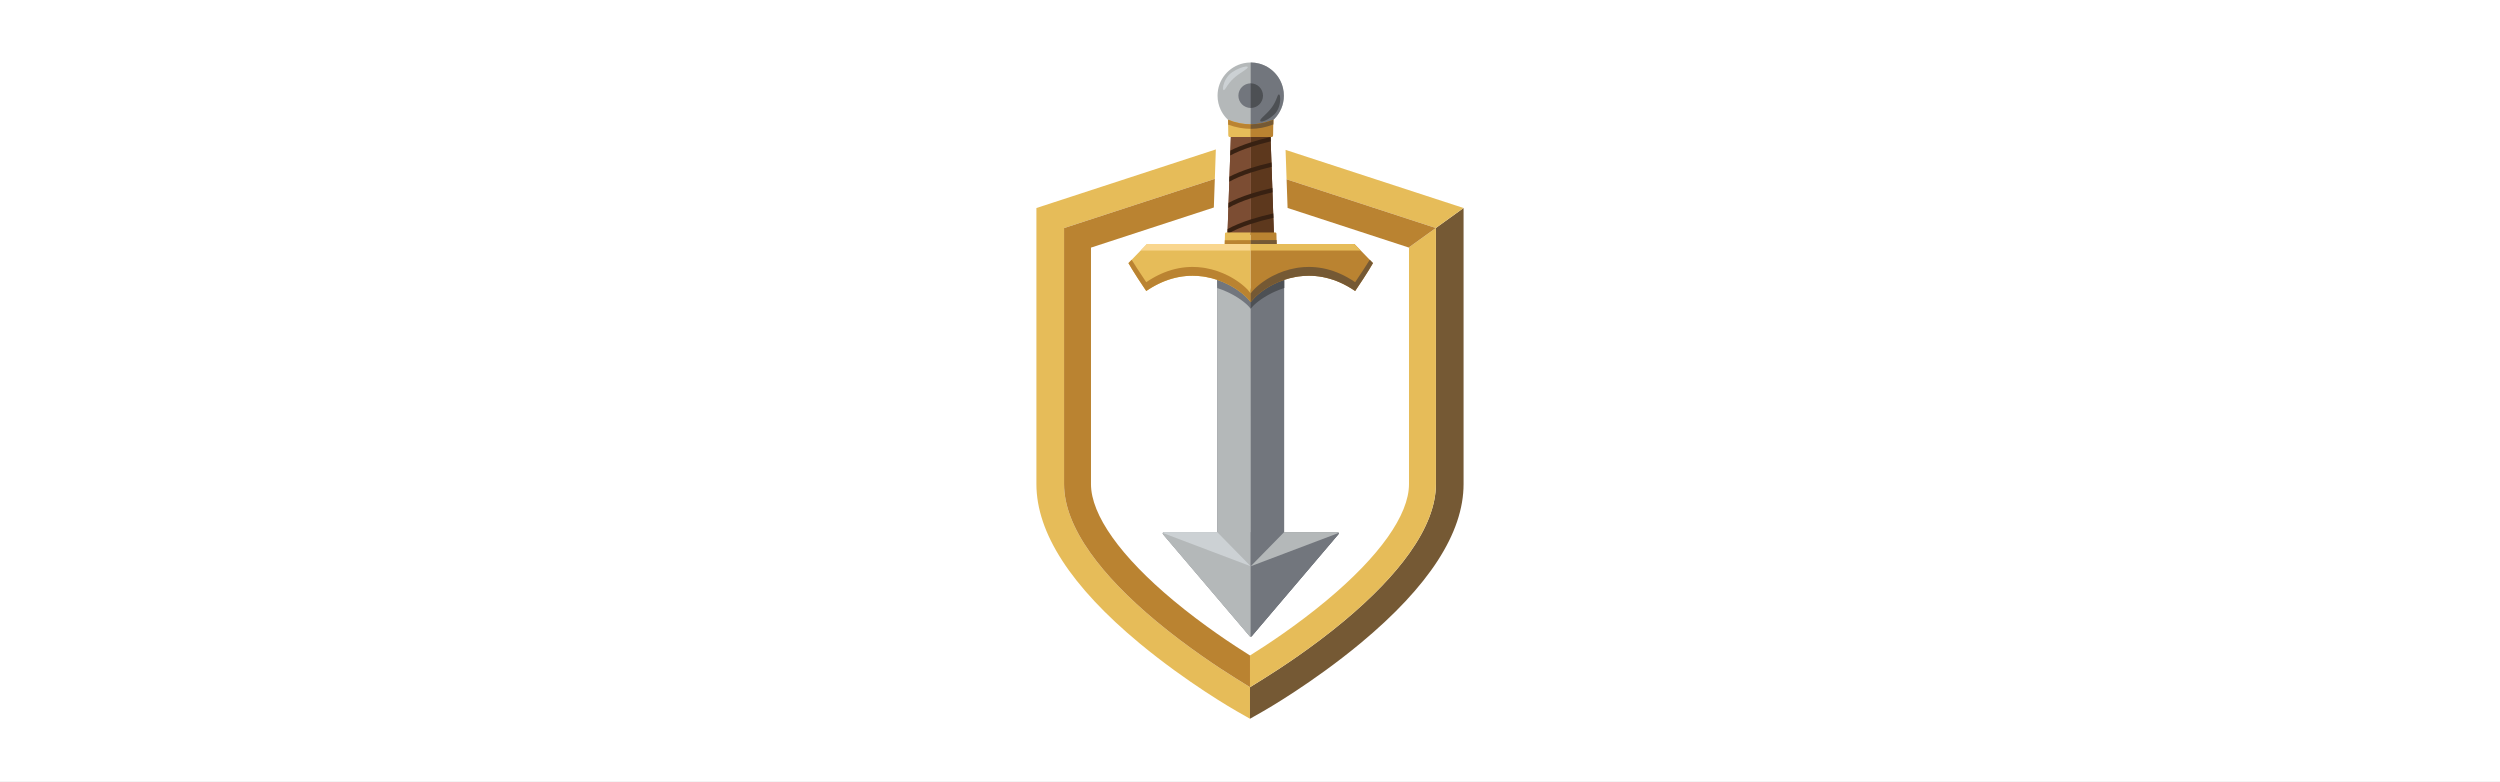
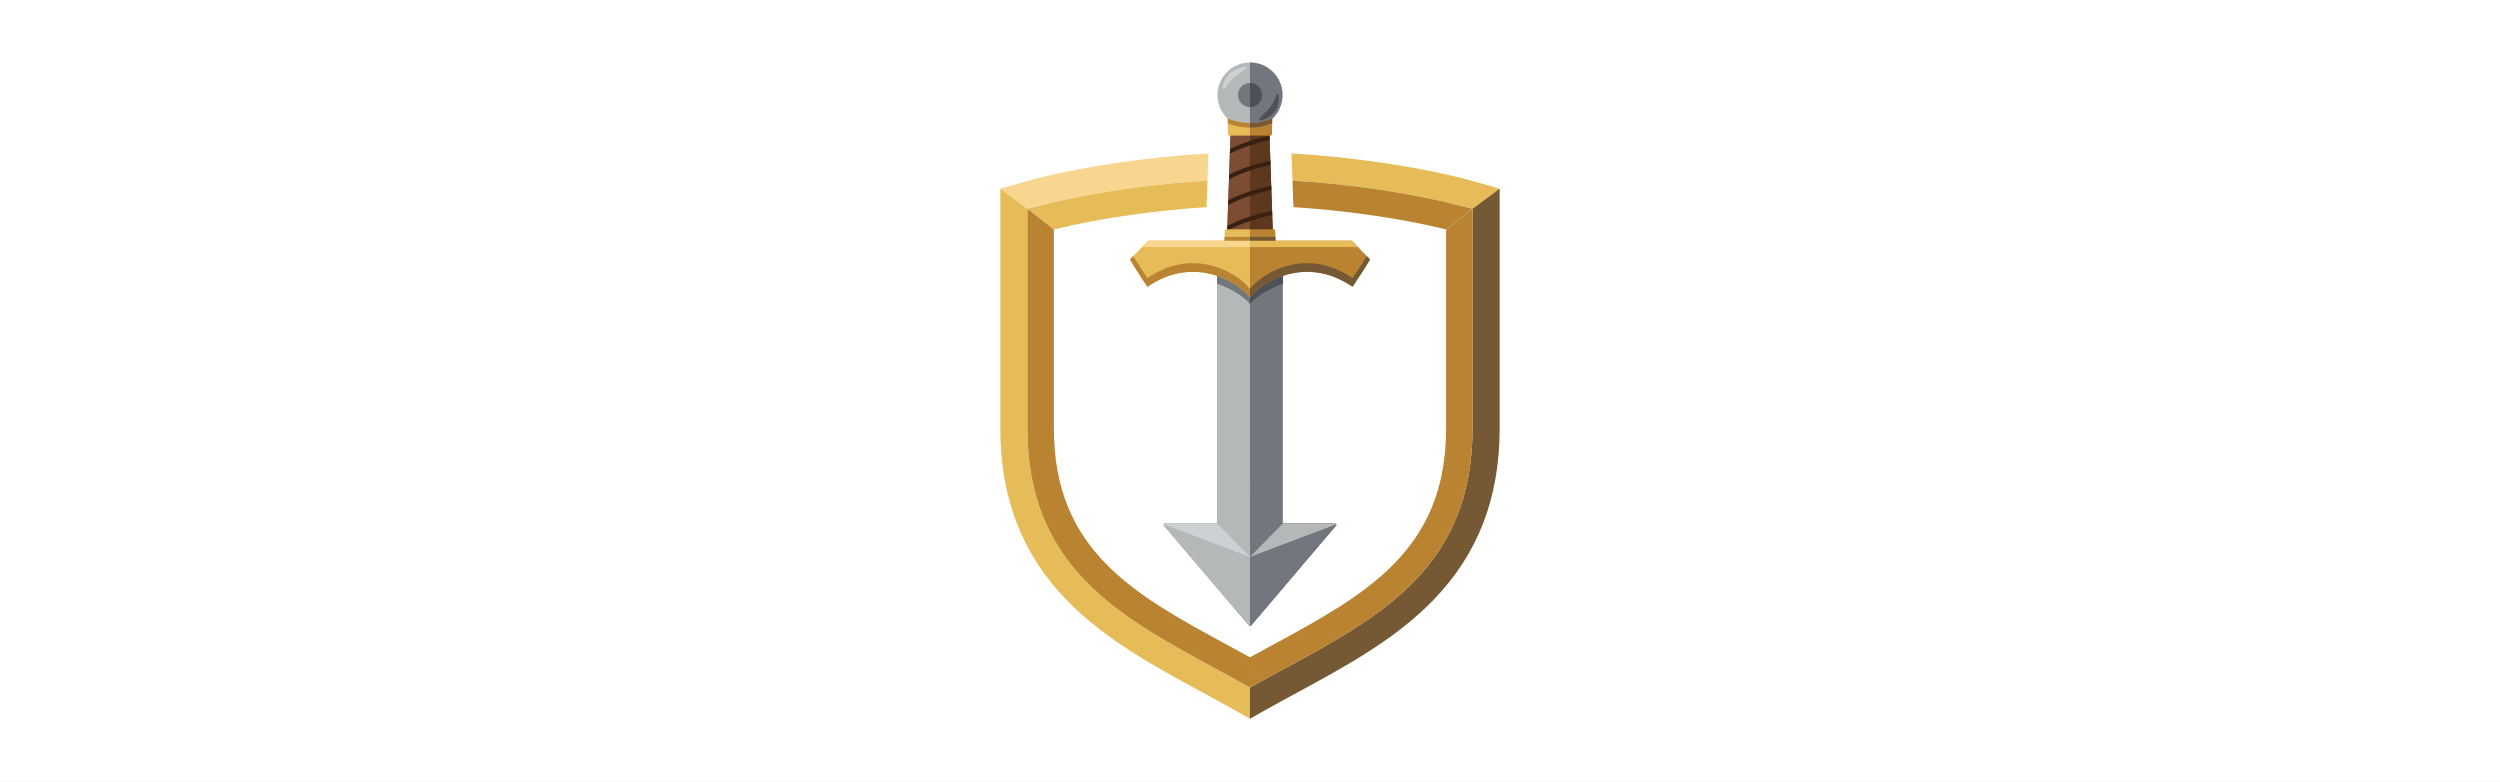
<svg xmlns="http://www.w3.org/2000/svg" width="1600" height="500" viewBox="0 0 1600 500">
  <rect width="1600" height="500" fill="#ffffff" />
-   <svg x="663.3" y="40.0" width="273.387" height="420" viewBox="0 0 587 901.8">
+   <svg x="640.2" y="40.0" width="319.579" height="420" viewBox="0 0 699.11 918.79">
    <defs>
      <style>
      .cls-1 {
        fill: #382112;
      }

      .cls-2 {
        fill: #b4b8b9;
      }

      .cls-3 {
        fill: #f9d68f;
      }

      .cls-4 {
        fill: #7c4d33;
      }

      .cls-5 {
        fill: #4d5054;
      }

      .cls-6 {
        fill: #72767d;
      }

      .cls-7 {
        fill: #ccd1d4;
      }

      .cls-8 {
        fill: #e6bc59;
      }

      .cls-9 {
        fill: #ba8331;
      }

      .cls-10 {
        fill: #5d381d;
      }

      .cls-11 {
        fill: #755934;
      }
    </style>
    </defs>
-     <g id="v2">
+     <g id="v3">
      <g>
        <g>
-           <path class="cls-8" d="M273.93,846.25c-22.24-13.86-65.96-42.46-108.92-78.21-38.95-32.42-69.51-64.1-90.84-94.17-24-33.83-36.17-65.64-36.17-94.52V227.52l25.52-8.33,181.66-59.31,1.4-40.44L0,199.96v379.39c0,67.08,47.62,140.63,141.55,218.6,65.78,54.6,130.67,91.74,133.4,93.29l18.55,10.56v-43.34l-19.57-12.21Z" />
-           <path class="cls-9" d="M188.68,739.6c-73.31-61.02-113.68-117.93-113.68-160.25V254.37l168.82-55.13,1.36-39.36-181.66,59.31-25.52,8.33v351.83c0,28.88,12.17,60.69,36.17,94.52,21.33,30.07,51.89,61.75,90.84,94.17,42.96,35.75,86.68,64.35,108.92,78.21l19.57,12.21v-43.61c-23.02-14.35-64.2-41.44-104.82-75.25Z" />
+           <path class="cls-6" d="M470,648.3l-119.06,140.02c-.72.84-2.04.84-2.76,0l-119.06-140.02c-1.01-1.17-.17-2.98,1.37-2.98h73.04v-358.04c18.8,6.83,34.86,0,39.49,5.93l6.53,19.25,9.32-4.34c4.64-5.93,17.9-14.02,36.69-20.84v358.04h73.04c1.55,0,2.39,1.81,1.38,2.98Z" />
+           <polygon class="cls-2" points="349.55 312.46 348.83 310.33 349.55 310.68 349.55 312.46" />
+           <path class="cls-2" d="M349.64,788.94c-.53.02-1.08-.19-1.46-.63l-119.06-140.02c-1.01-1.17-.17-2.98,1.37-2.98h73.04v-337.79c4.76,1.55,9.25,3.31,13.44,5.24.93.43,1.86.86,2.77,1.3.8.4,1.61.8,2.4,1.22.08.04.18.08.26.13h.01c.86.45,1.73.9,2.57,1.37h.01c.84.46,1.67.92,2.47,1.4,1.21.7,2.39,1.42,3.53,2.13.76.47,1.49.96,2.21,1.43.72.47,1.43.96,2.12,1.43.34.25.67.49,1.02.72.66.47,1.31.96,1.94,1.43.63.47,1.24.95,1.83,1.42.44.35.86.7,1.29,1.05.41.34.83.69,1.23,1.04.53.46,1.05.91,1.54,1.37.5.45.97.89,1.42,1.34,1.57,1.54,2.9,2.99,3.95,4.34l.08,453.05Z" />
+           <path class="cls-6" d="M470,648.3l-119.06,140.02c-.37.43-.88.64-1.38.63l.05-143.63h119.01c1.55,0,2.39,1.81,1.38,2.98Z" />
+           <path class="cls-2" d="M228.8,646.52c-.21.57-.15,1.24.32,1.78l119.06,140.02c.37.41.85.63,1.37.63v-96.69l-120.75-45.73Z" />
+           <path class="cls-7" d="M230.49,645.32c-1.01,0-1.7.78-1.79,1.64.02-.15.05-.3.1-.44l120.75,45.73-46.02-46.94h-73.04Z" />
+           <path class="cls-6" d="M470.32,646.51c.21.57.14,1.26-.32,1.79l-119.07,140.01c-.37.41-.85.63-1.37.63v-96.69s120.77-45.74,120.77-45.74Z" />
+           <path class="cls-2" d="M468.61,645.32c1.01,0,1.73.74,1.82,1.6-.02-.15-.05-.27-.1-.41l-120.77,45.74,46.01-46.94h73.04Z" />
+         </g>
+         <path class="cls-6" d="M395.57,289.64v20.25c-4.76,1.55-9.24,3.33-13.43,5.24-.93.43-1.86.86-2.77,1.3-.82.4-1.62.8-2.41,1.22h-.01c-.08.04-.17.08-.25.13-.88.45-1.74.91-2.58,1.37-.69.38-1.37.76-2.04,1.14-.3.18-.59.35-.89.52-1.05.62-2.08,1.24-3.08,1.87-.76.47-1.5.95-2.22,1.43-.72.47-1.43.96-2.12,1.43-.34.24-.67.49-1.01.72-.67.47-1.33.96-1.95,1.43-.63.47-1.24.95-1.83,1.42-.88.7-1.72,1.4-2.52,2.09-.53.46-1.04.91-1.54,1.37-.5.45-.97.9-1.42,1.34-1.57,1.54-2.9,2.99-3.95,4.34-1.05-1.35-2.38-2.8-3.95-4.34-.45-.45-.92-.89-1.42-1.34-.49-.46-1.01-.91-1.54-1.37-.4-.35-.82-.7-1.23-1.04-.43-.35-.85-.7-1.29-1.05-.59-.47-1.21-.95-1.83-1.42-.63-.47-1.28-.96-1.94-1.43-.34-.24-.67-.47-1.02-.72-.69-.47-1.4-.96-2.12-1.43-.72-.47-1.46-.96-2.21-1.43-1.14-.71-2.32-1.43-3.53-2.13-.8-.47-1.63-.93-2.47-1.4h-.01c-.84-.47-1.7-.92-2.57-1.37h-.01c-.08-.05-.18-.09-.26-.13-.79-.41-1.6-.82-2.4-1.22-.91-.44-1.83-.88-2.77-1.3-4.19-1.93-8.69-3.69-13.44-5.24v-20.25c18.8,6.83,34.86,0,39.49,5.93l6.53,19.25,9.32-4.34c4.64-5.93,17.9-14.02,36.69-20.84Z" />
+         <path class="cls-5" d="M395.57,289.64v20.25c-4.76,1.55-9.24,3.33-13.43,5.24-.93.43-1.86.86-2.77,1.3-.82.4-1.62.8-2.41,1.22h-.01c-.08.04-.17.08-.25.13-.88.45-1.74.91-2.58,1.37-.69.38-1.37.76-2.04,1.14-.3.18-.59.35-.89.52-1.05.62-2.08,1.24-3.08,1.87-.76.47-1.5.95-2.22,1.43-.72.47-1.43.96-2.12,1.43-.34.24-.67.49-1.01.72-.67.47-1.33.96-1.95,1.43-.63.47-1.24.95-1.83,1.42-.88.7-1.72,1.4-2.52,2.09-.53.46-1.04.91-1.54,1.37-.5.45-.97.9-1.42,1.34-1.57,1.54-2.9,2.99-3.95,4.34v-23.44l9.32-4.34c4.64-5.93,17.9-14.02,36.69-20.84Z" />
+         <g>
+           <path class="cls-8" d="M354.68,323.41c-.47.47-.92.95-1.35,1.41-1.49,1.61-2.76,3.15-3.76,4.57v-79.98h-142.52l-25.51,26.25s6.78,12.29,24.48,38.34c1.4-.96,2.79-1.88,4.18-2.76,1.39-.87,2.77-1.72,4.16-2.54,1.39-.81,2.77-1.59,4.15-2.32,1.38-.74,2.76-1.44,4.12-2.11,1.37-.67,2.73-1.31,4.1-1.91,1.37-.6,2.72-1.18,4.08-1.71,13.53-5.39,26.61-7.6,38.84-7.6,4.97,0,9.82.36,14.48,1.02,1.17.18,2.33.36,3.48.56,11.48,2.02,21.88,5.81,30.84,10.35.89.45,1.77.91,2.64,1.38.77.42,1.54.85,2.29,1.29.08.04.17.09.25.14h.01c.82.48,1.65.95,2.45,1.45h.01c.8.49,1.59.98,2.36,1.47,1.15.74,2.28,1.5,3.37,2.25.72.5,1.42,1.01,2.11,1.51.69.5,1.37,1.01,2.02,1.51.33.26.64.51.97.76.63.5,1.25,1.01,1.85,1.51.6.5,1.19,1,1.75,1.5.42.37.82.74,1.23,1.11.4.36.79.72,1.17,1.1.51.49,1.01.96,1.47,1.45.47.48.93.94,1.36,1.41,1.5,1.63,2.77,3.16,3.77,4.59,1.01-1.42,2.27-2.96,3.77-4.59.43-.46.88-.94,1.36-1.41.27-.28.56-.56.84-.83-.28.28-.57.56-.85.84Z" />
+           <path class="cls-9" d="M517.58,275.66s-6.78,12.29-24.48,38.34c-7.17-4.91-14.29-8.84-21.29-11.89-1.17-.52-2.33-1.01-3.5-1.47-13.54-5.38-26.6-7.6-38.84-7.6-4.98,0-9.82.36-14.5,1.02-1.16.18-2.33.37-3.47.57-11.48,2.02-21.89,5.81-30.85,10.35-.89.45-1.77.91-2.64,1.37-.78.43-1.55.85-2.31,1.29h-.01c-.07.04-.15.08-.24.13-.83.47-1.66.97-2.46,1.46-.65.4-1.31.79-1.94,1.2-.28.19-.57.38-.85.56-1.01.65-1.99,1.31-2.93,1.98-.72.5-1.43.99-2.12,1.5-.7.51-1.37,1.02-2.02,1.51-.33.25-.65.52-.97.77-.64.5-1.25,1.01-1.86,1.5-.6.51-1.18,1.01-1.75,1.5-.84.75-1.63,1.48-2.4,2.21-.51.49-.99.97-1.48,1.46-.47.47-.92.95-1.35,1.41-1.49,1.61-2.76,3.15-3.76,4.57v-79.98s142.49,0,142.49,0l25.52,26.25Z" />
+           <path class="cls-9" d="M349.55,317.29s0-.01.01-.01v12.12s-.01.01-.01.02c-1.01-1.43-2.27-2.97-3.77-4.59-.43-.47-.88-.93-1.35-1.41-.47-.49-.97-.97-1.48-1.46-.38-.37-.77-.73-1.17-1.1-.4-.37-.82-.73-1.23-1.11-.57-.5-1.15-.99-1.75-1.5-.59-.5-1.22-1.01-1.85-1.5-.33-.25-.65-.51-.98-.77-.65-.5-1.33-1.01-2.01-1.51-.7-.5-1.4-1.01-2.12-1.5-1.09-.76-2.21-1.51-3.37-2.26-.76-.5-1.55-.98-2.35-1.47h-.01c-.8-.5-1.62-.98-2.45-1.46h-.01c-.08-.05-.17-.09-.25-.13-.76-.44-1.53-.86-2.3-1.29-.86-.46-1.75-.92-2.64-1.37-8.96-4.54-19.37-8.33-30.85-10.35-1.15-.2-2.31-.39-3.48-.57-4.66-.66-9.51-1.02-14.48-1.02-12.24,0-25.3,2.21-38.84,7.6-1.36.53-2.71,1.11-4.08,1.72-1.36.59-2.73,1.23-4.09,1.91-1.37.67-2.75,1.38-4.13,2.12-1.37.73-2.76,1.51-4.14,2.32-1.4.82-2.77,1.67-4.17,2.54-1.38.89-2.78,1.8-4.18,2.76-17.7-26.04-24.48-38.34-24.48-38.34l4.46-4.59c3.81,6.24,10.25,16.42,20.02,30.8,1.4-.96,2.79-1.87,4.18-2.76,1.4-.88,2.77-1.73,4.17-2.54,1.38-.8,2.77-1.59,4.14-2.32,1.38-.73,2.76-1.43,4.13-2.12,1.36-.67,2.73-1.3,4.09-1.91,1.37-.6,2.72-1.17,4.08-1.72,13.54-5.38,26.6-7.6,38.84-7.6,4.97,0,9.82.36,14.48,1.02,1.17.18,2.33.37,3.48.57,11.48,2.02,21.89,5.81,30.85,10.35.89.45,1.77.91,2.64,1.37.77.43,1.54.85,2.3,1.29.08.04.17.08.25.13h.01c.83.47,1.64.96,2.45,1.46h.01c.8.49,1.6.97,2.35,1.48,1.16.73,2.28,1.49,3.37,2.25.72.5,1.42,1.01,2.12,1.5.69.51,1.36,1.02,2.01,1.51.33.26.65.52.98.77.63.5,1.25,1.01,1.85,1.51.6.5,1.18.99,1.75,1.49.41.38.83.75,1.23,1.11.4.37.79.73,1.17,1.1.51.49,1.01.97,1.48,1.46.47.47.92.93,1.35,1.41,1.5,1.63,2.77,3.16,3.77,4.59Z" />
+           <path class="cls-11" d="M517.58,275.66s-6.78,12.29-24.48,38.34c-7.17-4.91-14.29-8.84-21.29-11.89-1.17-.52-2.33-1.01-3.5-1.47-13.54-5.38-26.6-7.6-38.84-7.6-4.98,0-9.82.36-14.5,1.02-1.16.18-2.33.37-3.47.57-11.48,2.02-21.89,5.81-30.85,10.35-.89.45-1.77.91-2.64,1.37-.78.43-1.55.85-2.31,1.29h-.01c-.07.04-.15.08-.24.13-.83.47-1.66.97-2.46,1.46-.65.4-1.31.79-1.94,1.2-.28.19-.57.38-.85.56-1.01.65-1.99,1.31-2.93,1.98-.72.5-1.43.99-2.12,1.5-.7.51-1.37,1.02-2.02,1.51-.33.25-.65.52-.97.77-.64.5-1.25,1.01-1.86,1.5-.6.51-1.18,1.01-1.75,1.5-.84.75-1.63,1.48-2.4,2.21-.51.49-.99.97-1.48,1.46-.47.47-.92.95-1.35,1.41-.38.4-.73.8-1.08,1.2-1.03,1.17-1.93,2.31-2.69,3.37v-12.13c.51-.72,1.09-1.48,1.74-2.26.3-.37.62-.73.95-1.1.07-.09.15-.19.25-.28.26-.31.54-.62.83-.92.43-.46.88-.93,1.35-1.41.49-.49.97-.97,1.48-1.46.77-.73,1.56-1.47,2.4-2.21.57-.5,1.15-.99,1.75-1.5.6-.5,1.22-1.01,1.86-1.5.32-.25.64-.52.97-.77.65-.5,1.33-1.01,2.02-1.51.69-.51,1.4-1.01,2.12-1.5.95-.66,1.93-1.33,2.93-1.98.28-.18.57-.37.85-.56.63-.4,1.29-.79,1.94-1.2.8-.49,1.63-.98,2.46-1.46.08-.05.17-.09.24-.13h.01c.76-.44,1.53-.86,2.31-1.29.86-.46,1.75-.92,2.64-1.37,8.96-4.54,19.37-8.33,30.85-10.35,1.14-.2,2.31-.39,3.47-.57,4.67-.66,9.51-1.02,14.5-1.02,12.24,0,25.3,2.21,38.84,7.6,1.17.46,2.33.95,3.5,1.47,6.99,3.05,14.12,6.98,21.29,11.89,9.76-14.37,16.21-24.55,20.02-30.79l4.46,4.58Z" />
+           <polygon class="cls-3" points="349.55 249.41 349.55 258.4 198.31 258.4 207.05 249.41 349.55 249.41" />
+           <polygon class="cls-8" points="500.8 258.4 349.55 258.4 349.55 249.41 492.06 249.41 500.8 258.4" />
        </g>
        <g>
-           <path class="cls-11" d="M548.82,227.46l.18.06v351.83c0,28.88-12.17,60.69-36.17,94.52-21.33,30.07-51.89,61.75-90.84,94.17-42.96,35.75-86.68,64.35-108.92,78.21l-19.57,12.21v43.34l18.55-10.56c2.73-1.55,67.62-38.69,133.4-93.29,93.93-77.97,141.55-151.52,141.55-218.6V199.96l-38.18,27.5Z" />
-           <path class="cls-8" d="M548.82,227.46l-37.2,26.79.38.12v324.98c0,42.32-40.37,99.23-113.68,160.25-40.62,33.81-81.8,60.91-104.82,75.25v43.61l19.57-12.21c22.24-13.86,65.96-42.46,108.92-78.21,38.95-32.42,69.51-64.1,90.84-94.17,24-33.83,36.17-65.64,36.17-94.52V227.52l-.18-.06Z" />
+           <polygon class="cls-10" points="349.56 236.99 381.51 236.99 376.46 91.18 376.36 91.18 349.56 91.18 349.56 236.99" />
+           <polygon class="cls-4" points="322.75 91.18 322.65 91.18 317.61 236.99 349.56 236.99 349.56 91.18 322.75 91.18" />
+           <polygon class="cls-10" points="381.5 236.99 349.55 236.99 349.55 91.17 376.46 91.17 376.58 94.51 376.85 102.35 377.05 108.38 378.06 137.37 378.27 143.39 379.27 172.39 379.48 178.4 380.49 207.42 380.69 213.43 381.5 236.99" />
+           <polygon class="cls-4" points="349.55 91.17 349.55 236.99 317.61 236.99 317.74 233.14 317.89 228.86 318.9 199.78 319.13 192.87 320.14 163.8 320.37 156.91 321.39 127.81 321.63 120.97 322.54 94.51 322.66 91.17 349.55 91.17" />
+           <path class="cls-1" d="M317.74,233.14l1.17,1.96c7.62-4.53,18.19-9.04,30.65-13.15,9.43-3.12,19.95-6.01,31.13-8.53l-.2-6.01c-11.13,2.47-21.55,5.28-30.93,8.29-12.63,4.06-23.41,8.52-31.66,13.15l-.15,4.28Z" />
+           <path class="cls-1" d="M378.27,143.39c-10.28,2.39-19.97,5.09-28.72,7.98-11.81,3.89-21.9,8.14-29.42,12.44l.24-6.89c7.89-4.14,17.78-8.13,29.18-11.8,8.7-2.8,18.28-5.41,28.51-7.75l.21,6.02Z" />
+           <path class="cls-1" d="M379.48,178.4c-10.72,2.46-20.84,5.25-29.93,8.26-12.46,4.11-23.03,8.61-30.65,13.15v-.02s.22-6.91.22-6.91c8.08-4.38,18.42-8.6,30.42-12.47,9.04-2.9,19.03-5.6,29.71-8.01l.21,6.01Z" />
+           <path class="cls-1" d="M377.05,108.38c-9.82,2.32-19.1,4.92-27.5,7.7-11.16,3.68-20.79,7.67-28.16,11.73l.24-6.84c7.68-3.9,17.12-7.68,27.93-11.16,8.35-2.69,17.52-5.18,27.3-7.45l.2,6.02Z" />
        </g>
        <g>
-           <path class="cls-8" d="M342.39,120.08l1.4,40.44,179.69,58.67,25.34,8.27,38.18-27.5-244.61-79.88Z" />
-           <path class="cls-9" d="M523.48,219.19l-179.69-58.67,1.37,39.37,166.46,54.36,37.2-26.79-25.34-8.27Z" />
+           <path class="cls-8" d="M316.06,233.53h33.5v15.88h-35.7l.27-10.64.08-3.43c.02-.95.75-1.72,1.67-1.8.06-.01.12-.01.18-.01Z" />
+           <path class="cls-9" d="M384.99,238.77l-.08-3.49c-.02-.97-.82-1.75-1.79-1.75h-33.57v15.88h35.71l-.27-10.64Z" />
+           <polygon class="cls-9" points="349.55 244.09 349.55 249.41 313.85 249.41 313.98 244.19 349.55 244.09" />
+           <polygon class="cls-11" points="385.27 249.41 349.55 249.41 349.55 244.09 385.12 243.97 385.27 249.41" />
+         </g>
+         <g>
+           <path class="cls-2" d="M395.11,45.56c0,25.16-20.39,45.56-45.56,45.56-18.13,0-33.78-10.59-41.12-25.93-2.84-5.94-4.44-12.6-4.44-19.63,0-21.93,15.5-40.24,36.14-44.59,3.04-.64,6.19-.97,9.42-.97,3.95,0,7.8.51,11.45,1.46,16.42,4.25,29.24,17.43,32.98,34.04.73,3.23,1.12,6.6,1.12,10.06Z" />
+           <path class="cls-6" d="M395.11,45.56c0,25.16-20.39,45.56-45.56,45.56V0c3.95,0,7.8.51,11.45,1.46,16.42,4.25,29.24,17.43,32.98,34.04.73,3.23,1.12,6.6,1.12,10.06Z" />
+           <circle class="cls-6" cx="349.56" cy="45.56" r="16.92" />
+           <path class="cls-5" d="M366.47,45.56c0,9.35-7.57,16.92-16.92,16.92V28.64c9.35,0,16.92,7.57,16.92,16.92Z" />
+           <path class="cls-7" d="M315.39,35.04c-6.75,10.88-5.4-12.37,8.79-21.76,14.19-9.4,29.31-10.42,16.59-2.26-12.71,8.16-18.63,13.14-25.38,24.02Z" />
+           <path class="cls-5" d="M386.06,47.04c4.38-12.05,7.83,12.93-4.01,24.25-11.84,11.32-26.41,13.37-15.75,3.5,10.66-9.88,15.39-15.7,19.76-27.74Z" />
+         </g>
+         <g>
+           <path class="cls-9" d="M380.66,78.63l-.31,21.02c-.01,1.5-.73,2.71-1.6,2.71h-29.2v-17.49c.57-.01,1.12-.01,1.69-.02,9.86-.19,19.65-2.26,29.37-6.19.01-.01.04-.01.05-.02Z" />
+           <path class="cls-8" d="M349.55,102.35v-17.49c.07,0,.14,0,.21,0-10.37,0-20.81-2.07-31.32-6.23l.31,21.11c.02,1.45.71,2.62,1.55,2.62h58.44s0,0,0,0h-29.2Z" />
+           <path class="cls-9" d="M380.52,85.12l.09-6.5c-20.92,8.27-41.64,8.36-62.16,0l.1,6.79c21.46,7.82,42.1,7.63,61.97-.29Z" />
+           <path class="cls-11" d="M380.62,78.63v.02l-.09,6.47c-10.13,4.03-20.45,6.06-30.97,6.05v-6.31c.57-.01,1.12-.01,1.69-.02,9.74-.25,19.52-2.33,29.37-6.21Z" />
        </g>
      </g>
      <g>
-         <path class="cls-6" d="M414.92,648.3l-119.06,140.02c-.72.84-2.04.84-2.76,0l-119.06-140.02c-1.01-1.17-.17-2.98,1.37-2.98h73.04v-358.04c18.8,6.83,34.86,0,39.49,5.93l6.53,19.25,9.32-4.34c4.64-5.93,17.9-14.02,36.69-20.84v358.04h73.04c1.55,0,2.39,1.81,1.38,2.98Z" />
-         <polygon class="cls-2" points="294.47 312.46 293.75 310.33 294.47 310.68 294.47 312.46" />
-         <path class="cls-2" d="M294.56,788.94c-.53.02-1.08-.19-1.46-.63l-119.06-140.02c-1.01-1.17-.17-2.98,1.37-2.98h73.04v-337.79c4.76,1.55,9.25,3.31,13.44,5.24.93.43,1.86.86,2.77,1.3.8.4,1.61.8,2.4,1.22.08.04.18.08.26.13h.01c.86.45,1.73.9,2.57,1.37h.01c.84.46,1.67.92,2.47,1.4,1.21.7,2.39,1.42,3.53,2.13.76.47,1.49.96,2.21,1.43.72.47,1.43.96,2.12,1.43.34.25.67.49,1.02.72.66.47,1.31.96,1.94,1.43.63.47,1.24.95,1.83,1.42.44.35.86.7,1.29,1.05.41.34.83.69,1.23,1.04.53.46,1.05.91,1.54,1.37.5.45.97.89,1.42,1.34,1.57,1.54,2.9,2.99,3.95,4.34l.08,453.05Z" />
-         <path class="cls-6" d="M414.92,648.3l-119.06,140.02c-.37.43-.88.64-1.38.63l.05-143.63h119.01c1.55,0,2.39,1.81,1.38,2.98Z" />
-         <path class="cls-2" d="M173.72,646.52c-.21.57-.15,1.24.32,1.78l119.06,140.02c.37.41.85.63,1.37.63v-96.69l-120.75-45.73Z" />
-         <path class="cls-7" d="M175.41,645.32c-1.01,0-1.7.78-1.79,1.64.02-.15.05-.3.1-.44l120.75,45.73-46.02-46.94h-73.04Z" />
-         <path class="cls-6" d="M415.24,646.51c.21.57.14,1.26-.32,1.79l-119.07,140.01c-.37.41-.85.63-1.37.63v-96.69s120.77-45.74,120.77-45.74Z" />
-         <path class="cls-2" d="M413.52,645.32c1.01,0,1.73.74,1.82,1.6-.02-.15-.05-.27-.1-.41l-120.77,45.74,46.01-46.94h73.04Z" />
-       </g>
-       <path class="cls-6" d="M340.49,289.64v20.25c-4.76,1.55-9.24,3.33-13.43,5.24-.93.43-1.86.86-2.77,1.3-.82.4-1.62.8-2.41,1.22h-.01c-.08.04-.17.08-.25.13-.88.45-1.74.91-2.58,1.37-.69.38-1.37.76-2.04,1.14-.3.18-.59.35-.89.52-1.05.62-2.08,1.24-3.08,1.87-.76.47-1.5.95-2.22,1.43-.72.47-1.43.96-2.12,1.43-.34.24-.67.49-1.01.72-.67.47-1.33.96-1.95,1.43-.63.47-1.24.95-1.83,1.42-.88.7-1.72,1.4-2.52,2.09-.53.46-1.04.91-1.54,1.37-.5.45-.97.9-1.42,1.34-1.57,1.54-2.9,2.99-3.95,4.34-1.05-1.35-2.38-2.8-3.95-4.34-.45-.45-.92-.89-1.42-1.34-.49-.46-1.01-.91-1.54-1.37-.4-.35-.82-.7-1.23-1.04-.43-.35-.85-.7-1.29-1.05-.59-.47-1.21-.95-1.83-1.42-.63-.47-1.28-.96-1.94-1.43-.34-.24-.67-.47-1.02-.72-.69-.47-1.4-.96-2.12-1.43-.72-.47-1.46-.96-2.21-1.43-1.14-.71-2.32-1.43-3.53-2.13-.8-.47-1.63-.93-2.47-1.4h-.01c-.84-.47-1.7-.92-2.57-1.37h-.01c-.08-.05-.18-.09-.26-.13-.79-.41-1.6-.82-2.4-1.22-.91-.44-1.83-.88-2.77-1.3-4.19-1.93-8.69-3.69-13.44-5.24v-20.25c18.8,6.83,34.86,0,39.49,5.93l6.53,19.25,9.32-4.34c4.64-5.93,17.9-14.02,36.69-20.84Z" />
-       <path class="cls-5" d="M340.49,289.64v20.25c-4.76,1.55-9.24,3.33-13.43,5.24-.93.43-1.86.86-2.77,1.3-.82.4-1.62.8-2.41,1.22h-.01c-.08.04-.17.08-.25.13-.88.45-1.74.91-2.58,1.37-.69.38-1.37.76-2.04,1.14-.3.18-.59.35-.89.52-1.05.62-2.08,1.24-3.08,1.87-.76.47-1.5.95-2.22,1.43-.72.47-1.43.96-2.12,1.43-.34.24-.67.49-1.01.72-.67.47-1.33.96-1.95,1.43-.63.47-1.24.95-1.83,1.42-.88.7-1.72,1.4-2.52,2.09-.53.46-1.04.91-1.54,1.37-.5.45-.97.9-1.42,1.34-1.57,1.54-2.9,2.99-3.95,4.34v-23.44l9.32-4.34c4.64-5.93,17.9-14.02,36.69-20.84Z" />
-       <g>
-         <path class="cls-8" d="M299.6,323.41c-.47.47-.92.95-1.35,1.41-1.49,1.61-2.76,3.15-3.76,4.57v-79.98h-142.52l-25.51,26.25s6.78,12.29,24.48,38.34c1.4-.96,2.79-1.88,4.18-2.76,1.39-.87,2.77-1.72,4.16-2.54,1.39-.81,2.77-1.59,4.15-2.32,1.38-.74,2.76-1.44,4.12-2.11,1.37-.67,2.73-1.31,4.1-1.91,1.37-.6,2.72-1.18,4.08-1.71,13.53-5.39,26.61-7.6,38.84-7.6,4.97,0,9.82.36,14.48,1.02,1.17.18,2.33.36,3.48.56,11.48,2.02,21.88,5.81,30.84,10.35.89.45,1.77.91,2.64,1.38.77.42,1.54.85,2.29,1.29.08.04.17.09.25.14h.01c.82.48,1.65.95,2.45,1.45h.01c.8.49,1.59.98,2.36,1.47,1.15.74,2.28,1.5,3.37,2.25.72.5,1.42,1.01,2.11,1.51.69.5,1.37,1.01,2.02,1.51.33.26.64.51.97.76.63.5,1.25,1.01,1.85,1.51.6.5,1.19,1,1.75,1.5.42.37.82.74,1.23,1.11.4.36.79.72,1.17,1.1.51.49,1.01.96,1.47,1.45.47.48.93.94,1.36,1.41,1.5,1.63,2.77,3.16,3.77,4.59,1.01-1.42,2.27-2.96,3.77-4.59.43-.46.88-.94,1.36-1.41.27-.28.56-.56.84-.83-.28.28-.57.56-.85.84Z" />
-         <path class="cls-9" d="M462.5,275.66s-6.78,12.29-24.48,38.34c-7.17-4.91-14.29-8.84-21.29-11.89-1.17-.52-2.33-1.01-3.5-1.47-13.54-5.38-26.6-7.6-38.84-7.6-4.98,0-9.82.36-14.5,1.02-1.16.18-2.33.37-3.47.57-11.48,2.02-21.89,5.81-30.85,10.35-.89.45-1.77.91-2.64,1.37-.78.43-1.55.85-2.31,1.29h-.01c-.07.04-.15.08-.24.13-.83.47-1.66.97-2.46,1.46-.65.4-1.31.79-1.94,1.2-.28.19-.57.38-.85.56-1.01.65-1.99,1.31-2.93,1.98-.72.5-1.43.99-2.12,1.5-.7.51-1.37,1.02-2.02,1.51-.33.25-.65.52-.97.77-.64.5-1.25,1.01-1.86,1.5-.6.51-1.18,1.01-1.75,1.5-.84.75-1.63,1.48-2.4,2.21-.51.49-.99.97-1.48,1.46-.47.47-.92.95-1.35,1.41-1.49,1.61-2.76,3.15-3.76,4.57v-79.98s142.49,0,142.49,0l25.52,26.25Z" />
-         <path class="cls-9" d="M294.47,317.29s0-.01.01-.01v12.12s-.01.01-.01.02c-1.01-1.43-2.27-2.97-3.77-4.59-.43-.47-.88-.93-1.35-1.41-.47-.49-.97-.97-1.48-1.46-.38-.37-.77-.73-1.17-1.1-.4-.37-.82-.73-1.23-1.11-.57-.5-1.15-.99-1.75-1.5-.59-.5-1.22-1.01-1.85-1.5-.33-.25-.65-.51-.98-.77-.65-.5-1.33-1.01-2.01-1.51-.7-.5-1.4-1.01-2.12-1.5-1.09-.76-2.21-1.51-3.37-2.26-.76-.5-1.55-.98-2.35-1.47h-.01c-.8-.5-1.62-.98-2.45-1.46h-.01c-.08-.05-.17-.09-.25-.13-.76-.44-1.53-.86-2.3-1.29-.86-.46-1.75-.92-2.64-1.37-8.96-4.54-19.37-8.33-30.85-10.35-1.15-.2-2.31-.39-3.48-.57-4.66-.66-9.51-1.02-14.48-1.02-12.24,0-25.3,2.21-38.84,7.6-1.36.53-2.71,1.11-4.08,1.72-1.36.59-2.73,1.23-4.09,1.91-1.37.67-2.75,1.38-4.13,2.12-1.37.73-2.76,1.51-4.14,2.32-1.4.82-2.77,1.67-4.17,2.54-1.38.89-2.78,1.8-4.18,2.76-17.7-26.04-24.48-38.34-24.48-38.34l4.46-4.59c3.81,6.24,10.25,16.42,20.02,30.8,1.4-.96,2.79-1.87,4.18-2.76,1.4-.88,2.77-1.73,4.17-2.54,1.38-.8,2.77-1.59,4.14-2.32,1.38-.73,2.76-1.43,4.13-2.12,1.36-.67,2.73-1.3,4.09-1.91,1.37-.6,2.72-1.17,4.08-1.72,13.54-5.38,26.6-7.6,38.84-7.6,4.97,0,9.82.36,14.48,1.02,1.17.18,2.33.37,3.48.57,11.48,2.02,21.89,5.81,30.85,10.35.89.45,1.77.91,2.64,1.37.77.43,1.54.85,2.3,1.29.08.04.17.08.25.13h.01c.83.47,1.64.96,2.45,1.46h.01c.8.49,1.6.97,2.35,1.48,1.16.73,2.28,1.49,3.37,2.25.72.5,1.42,1.01,2.12,1.5.69.51,1.36,1.02,2.01,1.51.33.26.65.52.98.77.63.5,1.25,1.01,1.85,1.51.6.5,1.18.99,1.75,1.49.41.38.83.75,1.23,1.11.4.37.79.73,1.17,1.1.51.49,1.01.97,1.48,1.46.47.47.92.93,1.35,1.41,1.5,1.63,2.77,3.16,3.77,4.59Z" />
-         <path class="cls-11" d="M462.5,275.66s-6.78,12.29-24.48,38.34c-7.17-4.91-14.29-8.84-21.29-11.89-1.17-.52-2.33-1.01-3.5-1.47-13.54-5.38-26.6-7.6-38.84-7.6-4.98,0-9.82.36-14.5,1.02-1.16.18-2.33.37-3.47.57-11.48,2.02-21.89,5.81-30.85,10.35-.89.45-1.77.91-2.64,1.37-.78.43-1.55.85-2.31,1.29h-.01c-.07.04-.15.08-.24.13-.83.47-1.66.97-2.46,1.46-.65.4-1.31.79-1.94,1.2-.28.19-.57.38-.85.56-1.01.65-1.99,1.31-2.93,1.98-.72.5-1.43.99-2.12,1.5-.7.51-1.37,1.02-2.02,1.51-.33.25-.65.52-.97.77-.64.5-1.25,1.01-1.86,1.5-.6.51-1.18,1.01-1.75,1.5-.84.75-1.63,1.48-2.4,2.21-.51.49-.99.97-1.48,1.46-.47.47-.92.95-1.35,1.41-.38.4-.73.8-1.08,1.2-1.03,1.17-1.93,2.31-2.69,3.37v-12.13c.51-.72,1.09-1.48,1.74-2.26.3-.37.62-.73.95-1.1.07-.09.15-.19.25-.28.26-.31.54-.62.83-.92.43-.46.88-.93,1.35-1.41.49-.49.97-.97,1.48-1.46.77-.73,1.56-1.47,2.4-2.21.57-.5,1.15-.99,1.75-1.5.6-.5,1.22-1.01,1.86-1.5.32-.25.64-.52.97-.77.65-.5,1.33-1.01,2.02-1.51.69-.51,1.4-1.01,2.12-1.5.95-.66,1.93-1.33,2.93-1.98.28-.18.57-.37.85-.56.63-.4,1.29-.79,1.94-1.2.8-.49,1.63-.98,2.46-1.46.08-.05.17-.09.24-.13h.01c.76-.44,1.53-.86,2.31-1.29.86-.46,1.75-.92,2.64-1.37,8.96-4.54,19.37-8.33,30.85-10.35,1.14-.2,2.31-.39,3.47-.57,4.67-.66,9.51-1.02,14.5-1.02,12.24,0,25.3,2.21,38.84,7.6,1.17.46,2.33.95,3.5,1.47,6.99,3.05,14.12,6.98,21.29,11.89,9.76-14.37,16.21-24.55,20.02-30.79l4.46,4.58Z" />
-         <polygon class="cls-3" points="294.47 249.41 294.47 258.4 143.22 258.4 151.97 249.41 294.47 249.41" />
-         <polygon class="cls-8" points="445.72 258.4 294.47 258.4 294.47 249.41 436.98 249.41 445.72 258.4" />
-       </g>
-       <g>
-         <polygon class="cls-10" points="294.48 236.99 326.43 236.99 321.38 91.18 321.28 91.18 294.48 91.18 294.48 236.99" />
-         <polygon class="cls-4" points="267.67 91.18 267.57 91.18 262.53 236.99 294.48 236.99 294.48 91.18 267.67 91.18" />
-         <polygon class="cls-10" points="326.42 236.99 294.47 236.99 294.47 91.17 321.38 91.17 321.5 94.51 321.77 102.35 321.97 108.38 322.98 137.37 323.19 143.39 324.19 172.39 324.4 178.4 325.4 207.42 325.61 213.43 326.42 236.99" />
-         <polygon class="cls-4" points="294.47 91.17 294.47 236.99 262.52 236.99 262.65 233.14 262.81 228.86 263.81 199.78 264.05 192.87 265.06 163.8 265.29 156.91 266.31 127.81 266.55 120.97 267.46 94.51 267.58 91.17 294.47 91.17" />
-         <path class="cls-1" d="M262.65,233.14l1.17,1.96c7.62-4.53,18.19-9.04,30.65-13.15,9.43-3.12,19.95-6.01,31.13-8.53l-.2-6.01c-11.13,2.47-21.55,5.28-30.93,8.29-12.63,4.06-23.41,8.52-31.66,13.15l-.15,4.28Z" />
-         <path class="cls-1" d="M323.19,143.39c-10.28,2.39-19.97,5.09-28.72,7.98-11.81,3.89-21.9,8.14-29.42,12.44l.24-6.89c7.89-4.14,17.78-8.13,29.18-11.8,8.7-2.8,18.28-5.41,28.51-7.75l.21,6.02Z" />
-         <path class="cls-1" d="M324.4,178.4c-10.72,2.46-20.84,5.25-29.93,8.26-12.46,4.11-23.03,8.61-30.65,13.15v-.02s.22-6.91.22-6.91c8.08-4.38,18.42-8.6,30.42-12.47,9.04-2.9,19.03-5.6,29.71-8.01l.21,6.01Z" />
-         <path class="cls-1" d="M321.97,108.38c-9.82,2.32-19.1,4.92-27.5,7.7-11.16,3.68-20.79,7.67-28.16,11.73l.24-6.84c7.68-3.9,17.12-7.68,27.93-11.16,8.35-2.69,17.52-5.18,27.3-7.45l.2,6.02Z" />
-       </g>
-       <g>
-         <path class="cls-8" d="M260.97,233.53h33.5v15.88h-35.7l.27-10.64.08-3.43c.02-.95.75-1.72,1.67-1.8.06-.01.12-.01.18-.01Z" />
-         <path class="cls-9" d="M329.91,238.77l-.08-3.49c-.02-.97-.82-1.75-1.79-1.75h-33.57v15.88h35.71l-.27-10.64Z" />
-         <polygon class="cls-9" points="294.47 244.09 294.47 249.41 258.77 249.41 258.9 244.19 294.47 244.09" />
-         <polygon class="cls-11" points="330.18 249.41 294.47 249.41 294.47 244.09 330.04 243.97 330.18 249.41" />
-       </g>
-       <g>
-         <path class="cls-2" d="M340.03,45.56c0,25.16-20.39,45.56-45.56,45.56-18.13,0-33.78-10.59-41.12-25.93-2.84-5.94-4.44-12.6-4.44-19.63,0-21.93,15.5-40.24,36.14-44.59,3.04-.64,6.19-.97,9.42-.97,3.95,0,7.8.51,11.45,1.46,16.42,4.25,29.24,17.43,32.98,34.04.73,3.23,1.12,6.6,1.12,10.06Z" />
-         <path class="cls-6" d="M340.03,45.56c0,25.16-20.39,45.56-45.56,45.56V0c3.95,0,7.8.51,11.45,1.46,16.42,4.25,29.24,17.43,32.98,34.04.73,3.23,1.12,6.6,1.12,10.06Z" />
-         <circle class="cls-6" cx="294.48" cy="45.56" r="16.92" />
-         <path class="cls-5" d="M311.39,45.56c0,9.35-7.57,16.92-16.92,16.92V28.64c9.35,0,16.92,7.57,16.92,16.92Z" />
-         <path class="cls-7" d="M260.31,35.04c-6.75,10.88-5.4-12.37,8.79-21.76,14.19-9.4,29.31-10.42,16.59-2.26-12.71,8.16-18.63,13.14-25.38,24.02Z" />
-         <path class="cls-5" d="M330.98,47.04c4.38-12.05,7.83,12.93-4.01,24.25-11.84,11.32-26.41,13.37-15.75,3.5,10.66-9.88,15.39-15.7,19.76-27.74Z" />
-       </g>
-       <g>
-         <path class="cls-9" d="M325.58,78.63l-.31,21.02c-.01,1.5-.73,2.71-1.6,2.71h-29.2v-17.49c.57-.01,1.12-.01,1.69-.02,9.86-.19,19.65-2.26,29.37-6.19.01-.01.04-.01.05-.02Z" />
-         <path class="cls-8" d="M294.47,102.35v-17.49c.07,0,.14,0,.21,0-10.37,0-20.81-2.07-31.32-6.23l.31,21.11c.02,1.45.71,2.62,1.55,2.62h58.44s0,0,0,0h-29.2Z" />
-         <path class="cls-9" d="M325.44,85.12l.09-6.5c-20.92,8.27-41.64,8.36-62.16,0l.1,6.79c21.46,7.82,42.1,7.63,61.97-.29Z" />
-         <path class="cls-11" d="M325.53,78.63v.02l-.09,6.47c-10.13,4.03-20.45,6.06-30.97,6.05v-6.31c.57-.01,1.12-.01,1.69-.02,9.74-.25,19.52-2.33,29.37-6.21Z" />
+         <path class="cls-3" d="M27.1,168.88l-27.1,7.82,38,28.03,28.14-6.94c73.25-18.06,157.04-28.49,223.93-32.43l.09-2.59.23-6.9.52-14.76.48-13.84c-81.43,4.63-184.7,18.65-264.29,41.61Z" />
+         <path class="cls-8" d="M66.14,197.79l-28.14,6.94,37,28.98c67.5-16.63,147.69-27.12,213.78-31.2l.13-3.75.24-6.92.92-26.48c-66.89,3.94-150.68,14.37-223.93,32.43ZM66.14,197.79l-28.14,6.94,37,28.98c67.5-16.63,147.69-27.12,213.78-31.2l.13-3.75.24-6.92.92-26.48c-66.89,3.94-150.68,14.37-223.93,32.43ZM66.14,197.79l-28.14,6.94,37,28.98c67.5-16.63,147.69-27.12,213.78-31.2l.13-3.75.24-6.92.92-26.48c-66.89,3.94-150.68,14.37-223.93,32.43Z" />
+         <path class="cls-8" d="M349.55,875.03h0s-17.85-9.85-17.85-9.85c-10.02-5.52-20.16-11.02-29.97-16.34l-.55-.3c-135.34-73.43-263.18-142.79-263.18-336.07V204.73L0,176.7v335.77c0,97.07,30.33,175.6,92.74,240.05,53.35,55.11,122.98,92.89,190.33,129.42,15.86,8.61,32.27,17.51,48.04,26.43l18.44,10.41h0s.01,0,.01,0v-43.75h-.01Z" />
+         <path class="cls-9" d="M349.55,832.78c-10.31-5.68-20.62-11.28-30.72-16.76-130.84-70.98-243.83-132.29-243.83-303.55V233.71l-37-28.98v307.74c0,193.28,127.84,262.64,263.18,336.07l.55.3c9.81,5.32,19.95,10.82,29.97,16.34l17.85,9.84h0s.01.01.01.01v-42.25h-.01ZM349.55,832.78c-10.31-5.68-20.62-11.28-30.72-16.76-130.84-70.98-243.83-132.29-243.83-303.55V233.71l-37-28.98v307.74c0,193.28,127.84,262.64,263.18,336.07l.55.3c9.81,5.32,19.95,10.82,29.97,16.34l17.85,9.84h0s.01.01.01.01v-42.25h-.01ZM349.55,832.78c-10.31-5.68-20.62-11.28-30.72-16.76-130.84-70.98-243.83-132.29-243.83-303.55V233.71l-37-28.98v307.74c0,193.28,127.84,262.64,263.18,336.07l.55.3c9.81,5.32,19.95,10.82,29.97,16.34l17.85,9.84h0s.01.01.01.01v-42.25h-.01Z" />
+         <path class="cls-8" d="M672.01,168.88c-79.58-22.96-182.85-36.98-264.28-41.61l.35,10.13.17,4.96.4,11.61.4,11.39c66.89,3.94,150.68,14.37,223.92,32.43l28.14,6.94,38-28.03-27.1-7.82Z" />
+         <path class="cls-9" d="M632.97,197.79c-73.24-18.06-157.03-28.49-223.92-32.43l.72,20.82.57,16.33c66.09,4.08,146.27,14.57,213.77,31.2l37-28.98-28.14-6.94ZM632.97,197.79c-73.24-18.06-157.03-28.49-223.92-32.43l.72,20.82.57,16.33c66.09,4.08,146.27,14.57,213.77,31.2l37-28.98-28.14-6.94ZM632.97,197.79c-73.24-18.06-157.03-28.49-223.92-32.43l.72,20.82.57,16.33c66.09,4.08,146.27,14.57,213.77,31.2l37-28.98-28.14-6.94Z" />
+         <path class="cls-11" d="M661.11,204.73v307.74c0,193.28-127.84,262.64-263.18,336.07l-.55.3c-9.81,5.32-19.95,10.82-29.97,16.34l-17.85,9.84h0s-.01.01-.01.01v43.76h.01s18.44-10.42,18.44-10.42c15.77-8.92,32.18-17.82,48.04-26.43,67.35-36.53,136.98-74.31,190.33-129.42,62.41-64.45,92.74-142.98,92.74-240.05V176.7l-38,28.03Z" />
+         <path class="cls-9" d="M624.11,233.71v278.76c0,171.26-112.99,232.57-243.83,303.55-.22.12-.43.23-.65.35-1.57.85-3.15,1.71-4.73,2.57-8.37,4.54-16.86,9.16-25.34,13.84h-.01v42.25h.01s17.85-9.85,17.85-9.85c10.02-5.52,20.16-11.02,29.97-16.34l.55-.3c135.34-73.43,263.18-142.79,263.18-336.07V204.73l-37,28.98ZM624.11,233.71v278.76c0,171.26-112.99,232.57-243.83,303.55-.22.12-.43.23-.65.35-1.57.85-3.15,1.71-4.73,2.57-8.37,4.54-16.86,9.16-25.34,13.84h-.01v42.25h.01s17.85-9.85,17.85-9.85c10.02-5.52,20.16-11.02,29.97-16.34l.55-.3c135.34-73.43,263.18-142.79,263.18-336.07V204.73l-37,28.98ZM624.11,233.71v278.76c0,171.26-112.99,232.57-243.83,303.55-.22.12-.43.23-.65.35-1.57.85-3.15,1.71-4.73,2.57-8.37,4.54-16.86,9.16-25.34,13.84h-.01v42.25h.01s17.85-9.85,17.85-9.85c10.02-5.52,20.16-11.02,29.97-16.34l.55-.3c135.34-73.43,263.18-142.79,263.18-336.07V204.73l-37,28.98Z" />
      </g>
    </g>
  </svg>
</svg>
